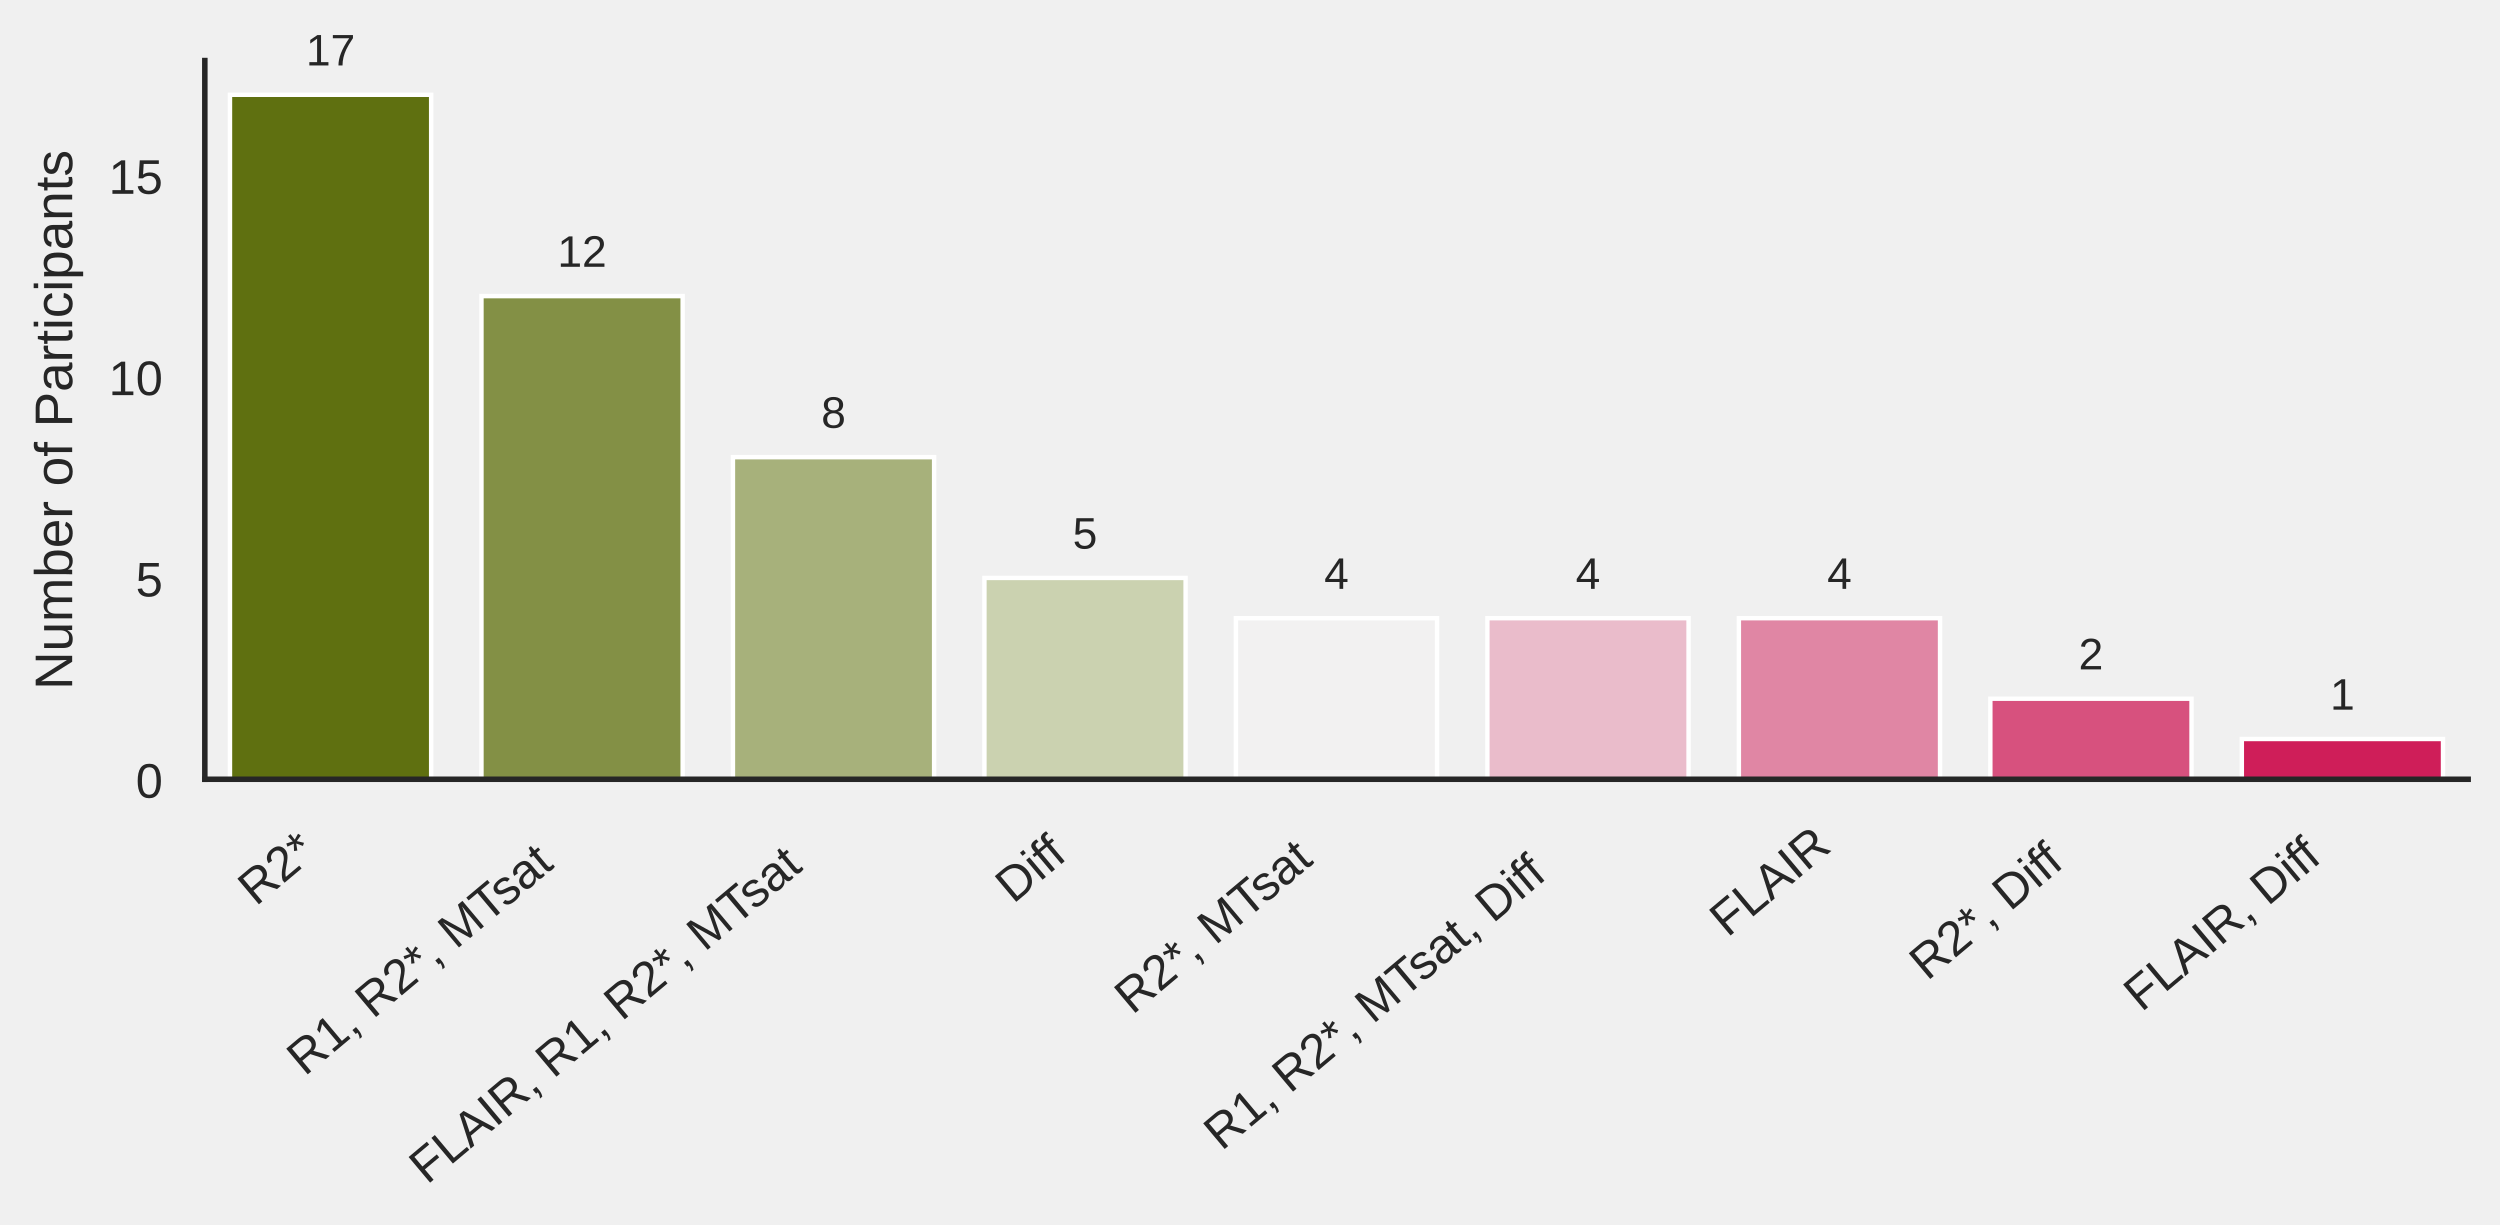
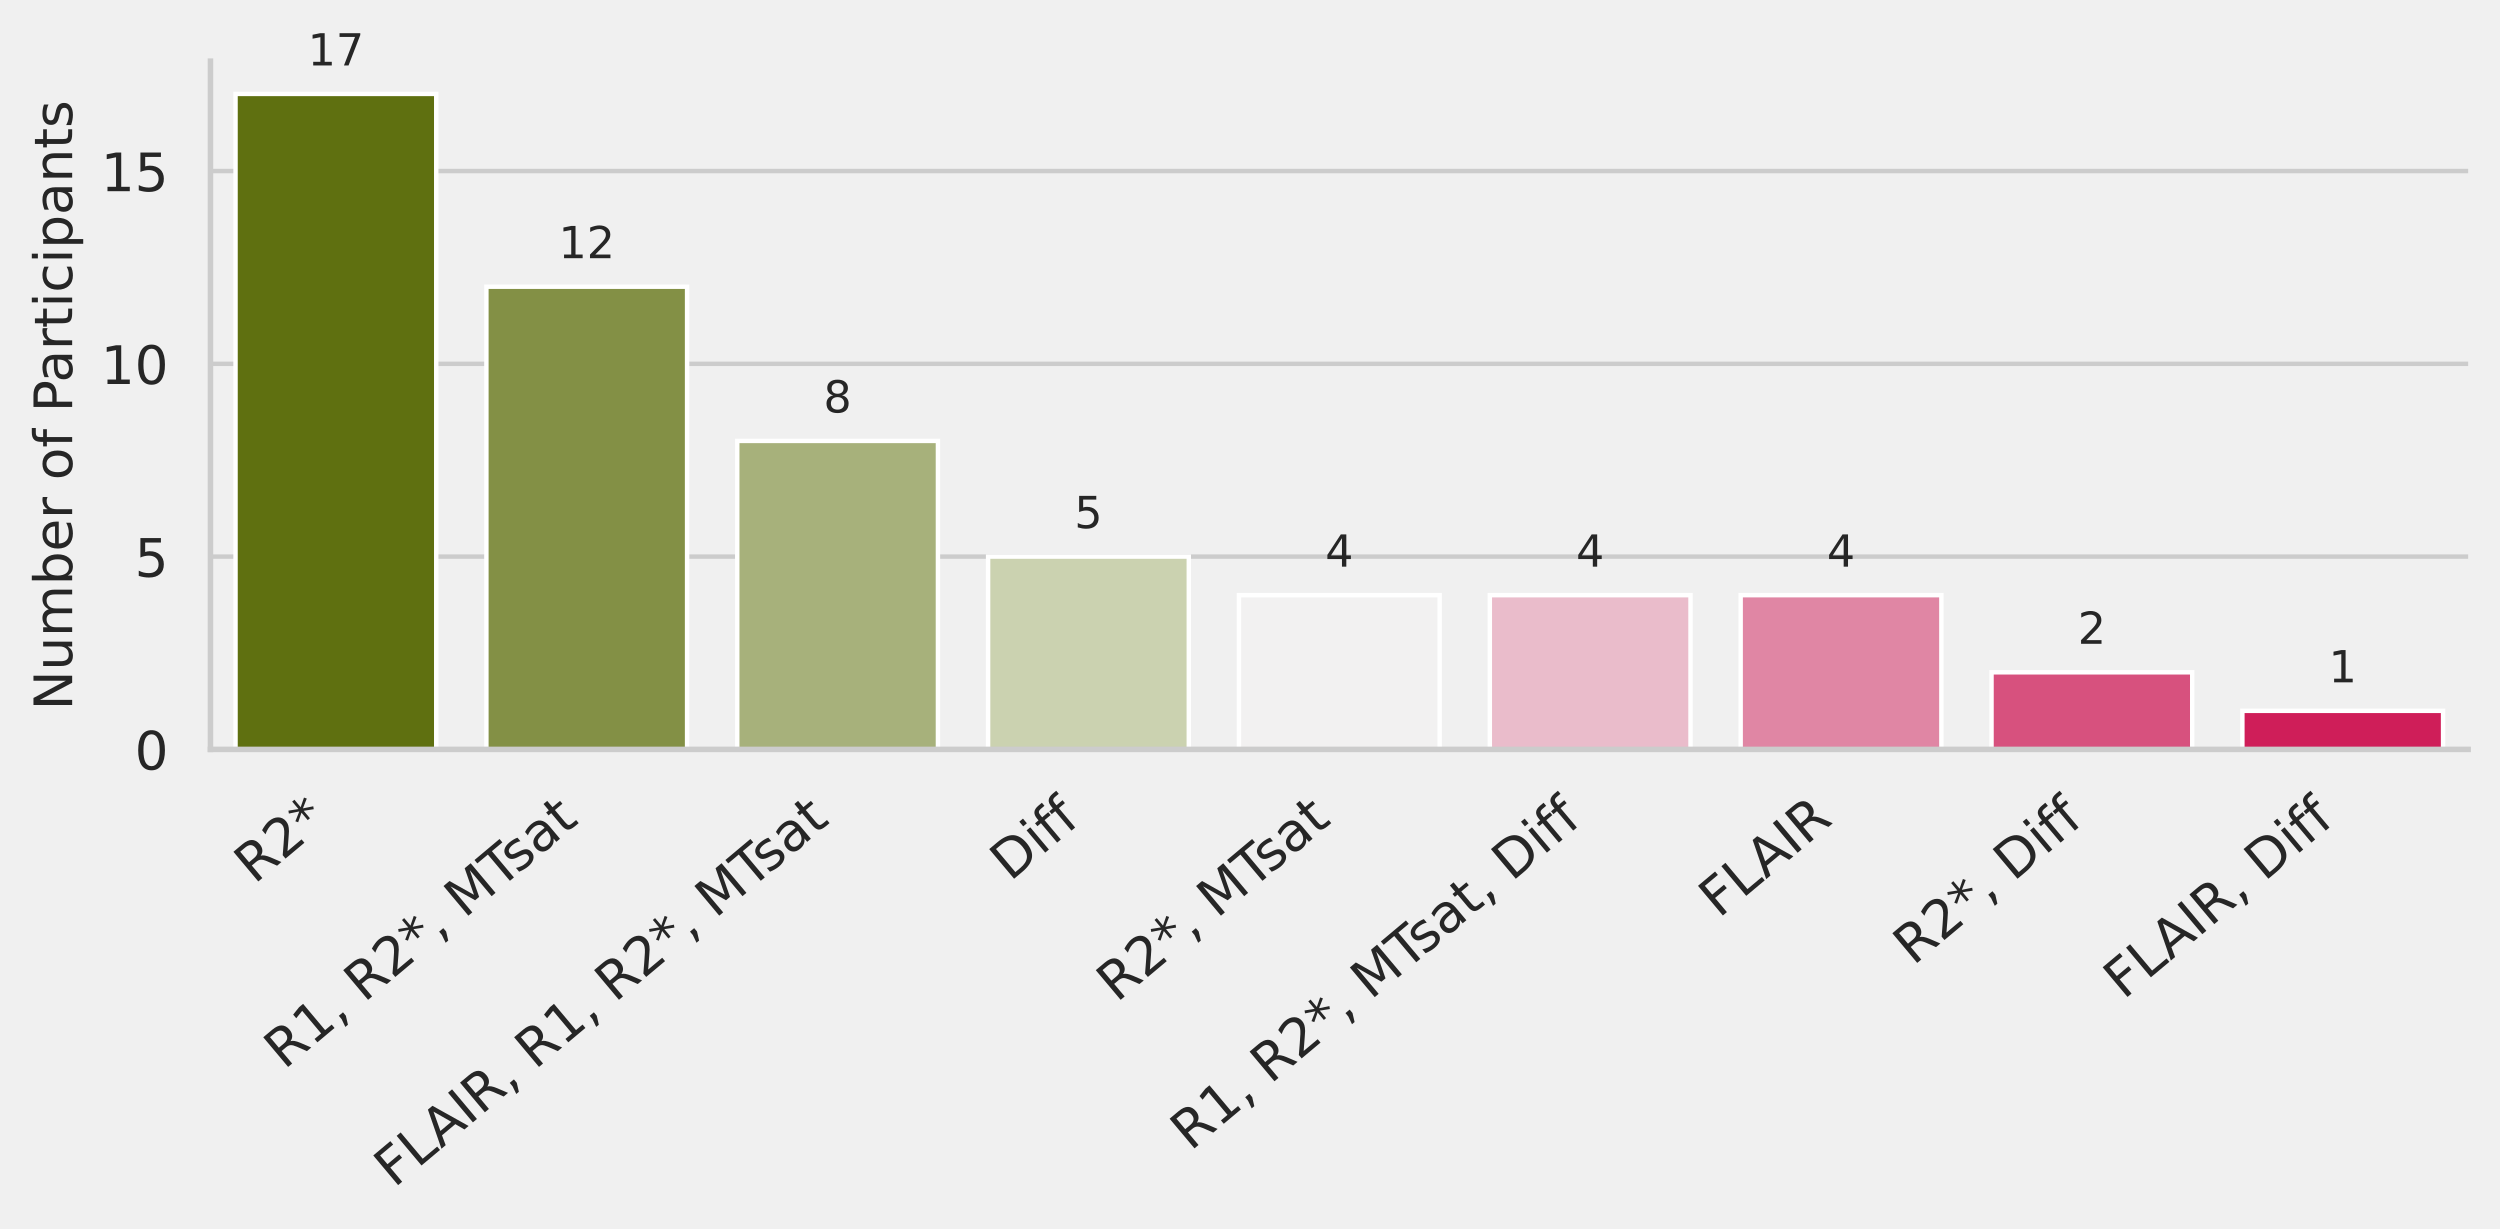
- <svg xmlns="http://www.w3.org/2000/svg" width="565.251pt" height="276.932pt" viewBox="0 0 565.251 276.932" version="1.1">
+ <svg xmlns="http://www.w3.org/2000/svg" width="565.264pt" height="277.822pt" viewBox="0 0 565.264 277.822" version="1.1">
  <defs>
    <style type="text/css">*{stroke-linejoin: round; stroke-linecap: butt}</style>
  </defs>
  <g id="figure_1">
    <g id="patch_1">
-       <path d="M 0 276.932  L 565.251 276.932  L 565.251 0  L 0 0  L 0 276.932  z " style="fill: none" />
+       <path d="M 0 277.822  L 565.264 277.822  L 565.264 0  L 0 0  L 0 277.822  z " style="fill: none" />
    </g>
    <g id="axes_1">
      <g id="patch_2">
-         <path d="M 46.311 176.193  L 558.051 176.193  L 558.051 13.692  L 46.311 13.692  L 46.311 176.193  z " style="fill: none" />
+         <path d="M 47.584 169.444  L 558.064 169.444  L 558.064 13.827  L 47.584 13.827  L 47.584 169.444  z " style="fill: none" />
      </g>
      <g id="matplotlib.axis_1">
        <g id="xtick_1">
          <g id="text_1">
-             <text style="fill: #262626; font: 11px 'Arial', 'DejaVu Sans', 'Liberation Sans', 'Bitstream Vera Sans', sans-serif" transform="translate(57.84108 205.0427) rotate(-40)">R2*</text>
+             <text style="fill: #262626; font: 12px 'DejaVu Sans', sans-serif" transform="translate(57.5072 200.0525) rotate(-40)">R2*</text>
          </g>
        </g>
        <g id="xtick_2">
          <g id="text_2">
-             <text style="fill: #262626; font: 11px 'Arial', 'DejaVu Sans', 'Liberation Sans', 'Bitstream Vera Sans', sans-serif" transform="translate(68.88863 243.4839) rotate(-40)">R1, R2*, MTsat</text>
+             <text style="fill: #262626; font: 12px 'DejaVu Sans', sans-serif" transform="translate(64.24998 241.9884) rotate(-40)">R1, R2*, MTsat</text>
          </g>
        </g>
        <g id="xtick_3">
          <g id="text_3">
-             <text style="fill: #262626; font: 11px 'Arial', 'DejaVu Sans', 'Liberation Sans', 'Bitstream Vera Sans', sans-serif" transform="translate(96.55611 267.9794) rotate(-40)">FLAIR, R1, R2*, MTsat</text>
+             <text style="fill: #262626; font: 12px 'DejaVu Sans', sans-serif" transform="translate(89.1236 268.7107) rotate(-40)">FLAIR, R1, R2*, MTsat</text>
          </g>
        </g>
        <g id="xtick_4">
          <g id="text_4">
-             <text style="fill: #262626; font: 11px 'Arial', 'DejaVu Sans', 'Liberation Sans', 'Bitstream Vera Sans', sans-serif" transform="translate(229.0886 204.4826) rotate(-40)">Diff</text>
+             <text style="fill: #262626; font: 12px 'DejaVu Sans', sans-serif" transform="translate(228.3954 199.4415) rotate(-40)">Diff</text>
          </g>
        </g>
        <g id="xtick_5">
          <g id="text_5">
-             <text style="fill: #262626; font: 11px 'Arial', 'DejaVu Sans', 'Liberation Sans', 'Bitstream Vera Sans', sans-serif" transform="translate(256.0412 229.5779) rotate(-40)">R2*, MTsat</text>
+             <text style="fill: #262626; font: 12px 'DejaVu Sans', sans-serif" transform="translate(252.4891 226.8182) rotate(-40)">R2*, MTsat</text>
          </g>
        </g>
        <g id="xtick_6">
          <g id="text_6">
-             <text style="fill: #262626; font: 11px 'Arial', 'DejaVu Sans', 'Liberation Sans', 'Bitstream Vera Sans', sans-serif" transform="translate(276.2104 260.3652) rotate(-40)">R1, R2*, MTsat, Diff</text>
+             <text style="fill: #262626; font: 12px 'DejaVu Sans', sans-serif" transform="translate(269.1828 260.4043) rotate(-40)">R1, R2*, MTsat, Diff</text>
          </g>
        </g>
        <g id="xtick_7">
          <g id="text_7">
-             <text style="fill: #262626; font: 11px 'Arial', 'DejaVu Sans', 'Liberation Sans', 'Bitstream Vera Sans', sans-serif" transform="translate(390.5943 212.0968) rotate(-40)">FLAIR</text>
+             <text style="fill: #262626; font: 12px 'DejaVu Sans', sans-serif" transform="translate(388.6562 207.7479) rotate(-40)">FLAIR</text>
          </g>
        </g>
        <g id="xtick_8">
          <g id="text_8">
-             <text style="fill: #262626; font: 11px 'Arial', 'DejaVu Sans', 'Liberation Sans', 'Bitstream Vera Sans', sans-serif" transform="translate(435.7428 221.9239) rotate(-40)">R2*, Diff</text>
+             <text style="fill: #262626; font: 12px 'DejaVu Sans', sans-serif" transform="translate(432.6 218.4684) rotate(-40)">R2*, Diff</text>
          </g>
        </g>
        <g id="xtick_9">
          <g id="text_9">
-             <text style="fill: #262626; font: 11px 'Arial', 'DejaVu Sans', 'Liberation Sans', 'Bitstream Vera Sans', sans-serif" transform="translate(484.1961 228.978) rotate(-40)">FLAIR, Diff</text>
+             <text style="fill: #262626; font: 12px 'DejaVu Sans', sans-serif" transform="translate(480.149 226.1638) rotate(-40)">FLAIR, Diff</text>
          </g>
        </g>
      </g>
      <g id="matplotlib.axis_2">
        <g id="ytick_1">
+           <g id="line2d_1">
+             <path d="M 47.584 169.444  L 558.064 169.444  " clip-path="url(#p30a679b8f7)" style="fill: none; stroke: #cccccc; stroke-linecap: round" />
+           </g>
          <g id="text_10">
-             <text style="fill: #262626; font: 11px 'Arial', 'DejaVu Sans', 'Liberation Sans', 'Bitstream Vera Sans', sans-serif; text-anchor: end" x="36.811" y="180.372" transform="rotate(-0 36.81125 180.372)">0</text>
+             <text style="fill: #262626; font: 12px 'DejaVu Sans', sans-serif; text-anchor: end" x="38.084" y="174.003" transform="rotate(-0 38.08375 174.0027)">0</text>
          </g>
        </g>
        <g id="ytick_2">
+           <g id="line2d_2">
+             <path d="M 47.584 125.853  L 558.064 125.853  " clip-path="url(#p30a679b8f7)" style="fill: none; stroke: #cccccc; stroke-linecap: round" />
+           </g>
          <g id="text_11">
-             <text style="fill: #262626; font: 11px 'Arial', 'DejaVu Sans', 'Liberation Sans', 'Bitstream Vera Sans', sans-serif; text-anchor: end" x="36.811" y="134.854" transform="rotate(-0 36.81125 134.8535)">5</text>
+             <text style="fill: #262626; font: 12px 'DejaVu Sans', sans-serif; text-anchor: end" x="38.084" y="130.413" transform="rotate(-0 38.08375 130.4125)">5</text>
          </g>
        </g>
        <g id="ytick_3">
+           <g id="line2d_3">
+             <path d="M 47.584 82.263  L 558.064 82.263  " clip-path="url(#p30a679b8f7)" style="fill: none; stroke: #cccccc; stroke-linecap: round" />
+           </g>
          <g id="text_12">
-             <text style="fill: #262626; font: 11px 'Arial', 'DejaVu Sans', 'Liberation Sans', 'Bitstream Vera Sans', sans-serif; text-anchor: end" x="36.811" y="89.335" transform="rotate(-0 36.81125 89.33501)">10</text>
+             <text style="fill: #262626; font: 12px 'DejaVu Sans', sans-serif; text-anchor: end" x="38.084" y="86.822" transform="rotate(-0 38.08375 86.82239)">10</text>
          </g>
        </g>
        <g id="ytick_4">
+           <g id="line2d_4">
+             <path d="M 47.584 38.673  L 558.064 38.673  " clip-path="url(#p30a679b8f7)" style="fill: none; stroke: #cccccc; stroke-linecap: round" />
+           </g>
          <g id="text_13">
-             <text style="fill: #262626; font: 11px 'Arial', 'DejaVu Sans', 'Liberation Sans', 'Bitstream Vera Sans', sans-serif; text-anchor: end" x="36.811" y="43.817" transform="rotate(-0 36.81125 43.81652)">15</text>
+             <text style="fill: #262626; font: 12px 'DejaVu Sans', sans-serif; text-anchor: end" x="38.084" y="43.232" transform="rotate(-0 38.08375 43.23226)">15</text>
          </g>
        </g>
        <g id="text_14">
-           <text style="fill: #262626; font: 12px 'Arial', 'DejaVu Sans', 'Liberation Sans', 'Bitstream Vera Sans', sans-serif; text-anchor: middle" x="16.318" y="94.942" transform="rotate(-90 16.31812 94.94235)">Number of Participants</text>
+           <text style="fill: #262626; font: 12px 'DejaVu Sans', sans-serif; text-anchor: middle" x="16.318" y="91.635" transform="rotate(-90 16.31812 91.63521)">Number of Participants</text>
        </g>
      </g>
      <g id="patch_3">
-         <path d="M 51.997 176.193  L 97.485 176.193  L 97.485 21.43  L 51.997 21.43  z " clip-path="url(#p70fbc5e361)" style="fill: #5f7010; stroke: #ffffff; stroke-linejoin: miter" />
+         <path d="M 53.256 169.444  L 98.632 169.444  L 98.632 21.237  L 53.256 21.237  z " clip-path="url(#p30a679b8f7)" style="fill: #5f7010; stroke: #ffffff; stroke-linejoin: miter" />
      </g>
      <g id="patch_4">
-         <path d="M 108.857 176.193  L 154.345 176.193  L 154.345 66.948  L 108.857 66.948  z " clip-path="url(#p70fbc5e361)" style="fill: #839045; stroke: #ffffff; stroke-linejoin: miter" />
+         <path d="M 109.976 169.444  L 155.352 169.444  L 155.352 64.827  L 109.976 64.827  z " clip-path="url(#p30a679b8f7)" style="fill: #839045; stroke: #ffffff; stroke-linejoin: miter" />
      </g>
      <g id="patch_5">
-         <path d="M 165.717 176.193  L 211.205 176.193  L 211.205 103.363  L 165.717 103.363  z " clip-path="url(#p70fbc5e361)" style="fill: #a7b17b; stroke: #ffffff; stroke-linejoin: miter" />
+         <path d="M 166.696 169.444  L 212.072 169.444  L 212.072 99.699  L 166.696 99.699  z " clip-path="url(#p30a679b8f7)" style="fill: #a7b17b; stroke: #ffffff; stroke-linejoin: miter" />
      </g>
      <g id="patch_6">
-         <path d="M 222.577 176.193  L 268.065 176.193  L 268.065 130.674  L 222.577 130.674  z " clip-path="url(#p70fbc5e361)" style="fill: #cbd2b0; stroke: #ffffff; stroke-linejoin: miter" />
+         <path d="M 223.416 169.444  L 268.792 169.444  L 268.792 125.853  L 223.416 125.853  z " clip-path="url(#p30a679b8f7)" style="fill: #cbd2b0; stroke: #ffffff; stroke-linejoin: miter" />
      </g>
      <g id="patch_7">
-         <path d="M 279.437 176.193  L 324.925 176.193  L 324.925 139.778  L 279.437 139.778  z " clip-path="url(#p70fbc5e361)" style="fill: #f2f1f1; stroke: #ffffff; stroke-linejoin: miter" />
+         <path d="M 280.136 169.444  L 325.512 169.444  L 325.512 134.571  L 280.136 134.571  z " clip-path="url(#p30a679b8f7)" style="fill: #f2f1f1; stroke: #ffffff; stroke-linejoin: miter" />
      </g>
      <g id="patch_8">
-         <path d="M 336.297 176.193  L 381.785 176.193  L 381.785 139.778  L 336.297 139.778  z " clip-path="url(#p70fbc5e361)" style="fill: #eabccb; stroke: #ffffff; stroke-linejoin: miter" />
+         <path d="M 336.856 169.444  L 382.232 169.444  L 382.232 134.571  L 336.856 134.571  z " clip-path="url(#p30a679b8f7)" style="fill: #eabccb; stroke: #ffffff; stroke-linejoin: miter" />
      </g>
      <g id="patch_9">
-         <path d="M 393.157 176.193  L 438.645 176.193  L 438.645 139.778  L 393.157 139.778  z " clip-path="url(#p70fbc5e361)" style="fill: #e086a4; stroke: #ffffff; stroke-linejoin: miter" />
+         <path d="M 393.576 169.444  L 438.952 169.444  L 438.952 134.571  L 393.576 134.571  z " clip-path="url(#p30a679b8f7)" style="fill: #e086a4; stroke: #ffffff; stroke-linejoin: miter" />
      </g>
      <g id="patch_10">
-         <path d="M 450.017 176.193  L 495.505 176.193  L 495.505 157.985  L 450.017 157.985  z " clip-path="url(#p70fbc5e361)" style="fill: #d7517e; stroke: #ffffff; stroke-linejoin: miter" />
+         <path d="M 450.296 169.444  L 495.672 169.444  L 495.672 152.008  L 450.296 152.008  z " clip-path="url(#p30a679b8f7)" style="fill: #d7517e; stroke: #ffffff; stroke-linejoin: miter" />
      </g>
      <g id="patch_11">
-         <path d="M 506.877 176.193  L 552.365 176.193  L 552.365 167.089  L 506.877 167.089  z " clip-path="url(#p70fbc5e361)" style="fill: #cf1e59; stroke: #ffffff; stroke-linejoin: miter" />
-       </g>
-       <g id="line2d_1">
-         <path clip-path="url(#p70fbc5e361)" style="fill: none; stroke: #424242; stroke-width: 2.7; stroke-linecap: round" />
-       </g>
-       <g id="line2d_2">
-         <path clip-path="url(#p70fbc5e361)" style="fill: none; stroke: #424242; stroke-width: 2.7; stroke-linecap: round" />
-       </g>
-       <g id="line2d_3">
-         <path clip-path="url(#p70fbc5e361)" style="fill: none; stroke: #424242; stroke-width: 2.7; stroke-linecap: round" />
-       </g>
-       <g id="line2d_4">
-         <path clip-path="url(#p70fbc5e361)" style="fill: none; stroke: #424242; stroke-width: 2.7; stroke-linecap: round" />
+         <path d="M 507.016 169.444  L 552.392 169.444  L 552.392 160.726  L 507.016 160.726  z " clip-path="url(#p30a679b8f7)" style="fill: #cf1e59; stroke: #ffffff; stroke-linejoin: miter" />
      </g>
      <g id="line2d_5">
-         <path clip-path="url(#p70fbc5e361)" style="fill: none; stroke: #424242; stroke-width: 2.7; stroke-linecap: round" />
+         <path clip-path="url(#p30a679b8f7)" style="fill: none; stroke: #424242; stroke-width: 2.7; stroke-linecap: round" />
      </g>
      <g id="line2d_6">
-         <path clip-path="url(#p70fbc5e361)" style="fill: none; stroke: #424242; stroke-width: 2.7; stroke-linecap: round" />
+         <path clip-path="url(#p30a679b8f7)" style="fill: none; stroke: #424242; stroke-width: 2.7; stroke-linecap: round" />
      </g>
      <g id="line2d_7">
-         <path clip-path="url(#p70fbc5e361)" style="fill: none; stroke: #424242; stroke-width: 2.7; stroke-linecap: round" />
+         <path clip-path="url(#p30a679b8f7)" style="fill: none; stroke: #424242; stroke-width: 2.7; stroke-linecap: round" />
      </g>
      <g id="line2d_8">
-         <path clip-path="url(#p70fbc5e361)" style="fill: none; stroke: #424242; stroke-width: 2.7; stroke-linecap: round" />
+         <path clip-path="url(#p30a679b8f7)" style="fill: none; stroke: #424242; stroke-width: 2.7; stroke-linecap: round" />
      </g>
      <g id="line2d_9">
-         <path clip-path="url(#p70fbc5e361)" style="fill: none; stroke: #424242; stroke-width: 2.7; stroke-linecap: round" />
+         <path clip-path="url(#p30a679b8f7)" style="fill: none; stroke: #424242; stroke-width: 2.7; stroke-linecap: round" />
+       </g>
+       <g id="line2d_10">
+         <path clip-path="url(#p30a679b8f7)" style="fill: none; stroke: #424242; stroke-width: 2.7; stroke-linecap: round" />
+       </g>
+       <g id="line2d_11">
+         <path clip-path="url(#p30a679b8f7)" style="fill: none; stroke: #424242; stroke-width: 2.7; stroke-linecap: round" />
+       </g>
+       <g id="line2d_12">
+         <path clip-path="url(#p30a679b8f7)" style="fill: none; stroke: #424242; stroke-width: 2.7; stroke-linecap: round" />
+       </g>
+       <g id="line2d_13">
+         <path clip-path="url(#p30a679b8f7)" style="fill: none; stroke: #424242; stroke-width: 2.7; stroke-linecap: round" />
      </g>
      <g id="patch_12">
-         <path d="M 46.311 176.193  L 46.311 13.692  " style="fill: none; stroke: #262626; stroke-width: 1.25; stroke-linejoin: miter; stroke-linecap: square" />
+         <path d="M 47.584 169.444  L 47.584 13.827  " style="fill: none; stroke: #cccccc; stroke-width: 1.25; stroke-linejoin: miter; stroke-linecap: square" />
      </g>
      <g id="patch_13">
-         <path d="M 46.311 176.193  L 558.051 176.193  " style="fill: none; stroke: #262626; stroke-width: 1.25; stroke-linejoin: miter; stroke-linecap: square" />
+         <path d="M 47.584 169.444  L 558.064 169.444  " style="fill: none; stroke: #cccccc; stroke-width: 1.25; stroke-linejoin: miter; stroke-linecap: square" />
      </g>
      <g id="text_15">
-         <text style="fill: #262626; font: 10px 'Arial', 'DejaVu Sans', 'Liberation Sans', 'Bitstream Vera Sans', sans-serif; text-anchor: middle" x="74.741" y="14.798" transform="rotate(-0 74.74125 14.79844)">17</text>
+         <text style="fill: #262626; font: 10px 'DejaVu Sans', sans-serif; text-anchor: middle" x="75.944" y="14.798" transform="rotate(-0 75.94375 14.79844)">17</text>
      </g>
      <g id="text_16">
-         <text style="fill: #262626; font: 10px 'Arial', 'DejaVu Sans', 'Liberation Sans', 'Bitstream Vera Sans', sans-serif; text-anchor: middle" x="131.601" y="60.317" transform="rotate(-0 131.6012 60.31694)">12</text>
+         <text style="fill: #262626; font: 10px 'DejaVu Sans', sans-serif; text-anchor: middle" x="132.664" y="58.389" transform="rotate(-0 132.6637 58.38857)">12</text>
      </g>
      <g id="text_17">
-         <text style="fill: #262626; font: 10px 'Arial', 'DejaVu Sans', 'Liberation Sans', 'Bitstream Vera Sans', sans-serif; text-anchor: middle" x="188.461" y="96.732" transform="rotate(-0 188.4613 96.73174)">8</text>
+         <text style="fill: #262626; font: 10px 'DejaVu Sans', sans-serif; text-anchor: middle" x="189.384" y="93.261" transform="rotate(-0 189.3837 93.26068)">8</text>
      </g>
      <g id="text_18">
-         <text style="fill: #262626; font: 10px 'Arial', 'DejaVu Sans', 'Liberation Sans', 'Bitstream Vera Sans', sans-serif; text-anchor: middle" x="245.321" y="124.043" transform="rotate(-0 245.3212 124.0428)">5</text>
+         <text style="fill: #262626; font: 10px 'DejaVu Sans', sans-serif; text-anchor: middle" x="246.104" y="119.415" transform="rotate(-0 246.1037 119.4148)">5</text>
      </g>
      <g id="text_19">
-         <text style="fill: #262626; font: 10px 'Arial', 'DejaVu Sans', 'Liberation Sans', 'Bitstream Vera Sans', sans-serif; text-anchor: middle" x="302.181" y="133.147" transform="rotate(-0 302.1812 133.1465)">4</text>
+         <text style="fill: #262626; font: 10px 'DejaVu Sans', sans-serif; text-anchor: middle" x="302.824" y="128.133" transform="rotate(-0 302.8238 128.1328)">4</text>
      </g>
      <g id="text_20">
-         <text style="fill: #262626; font: 10px 'Arial', 'DejaVu Sans', 'Liberation Sans', 'Bitstream Vera Sans', sans-serif; text-anchor: middle" x="359.041" y="133.147" transform="rotate(-0 359.0412 133.1465)">4</text>
+         <text style="fill: #262626; font: 10px 'DejaVu Sans', sans-serif; text-anchor: middle" x="359.544" y="128.133" transform="rotate(-0 359.5437 128.1328)">4</text>
      </g>
      <g id="text_21">
-         <text style="fill: #262626; font: 10px 'Arial', 'DejaVu Sans', 'Liberation Sans', 'Bitstream Vera Sans', sans-serif; text-anchor: middle" x="415.901" y="133.147" transform="rotate(-0 415.9013 133.1465)">4</text>
+         <text style="fill: #262626; font: 10px 'DejaVu Sans', sans-serif; text-anchor: middle" x="416.264" y="128.133" transform="rotate(-0 416.2638 128.1328)">4</text>
      </g>
      <g id="text_22">
-         <text style="fill: #262626; font: 10px 'Arial', 'DejaVu Sans', 'Liberation Sans', 'Bitstream Vera Sans', sans-serif; text-anchor: middle" x="472.761" y="151.354" transform="rotate(-0 472.7613 151.3539)">2</text>
+         <text style="fill: #262626; font: 10px 'DejaVu Sans', sans-serif; text-anchor: middle" x="472.984" y="145.569" transform="rotate(-0 472.9837 145.5688)">2</text>
      </g>
      <g id="text_23">
-         <text style="fill: #262626; font: 10px 'Arial', 'DejaVu Sans', 'Liberation Sans', 'Bitstream Vera Sans', sans-serif; text-anchor: middle" x="529.621" y="160.458" transform="rotate(-0 529.6213 160.4576)">1</text>
+         <text style="fill: #262626; font: 10px 'DejaVu Sans', sans-serif; text-anchor: middle" x="529.704" y="154.287" transform="rotate(-0 529.7038 154.2869)">1</text>
      </g>
    </g>
  </g>
  <defs>
-     <clipPath id="p70fbc5e361">
-       <rect x="46.311" y="13.692" width="511.74" height="162.501" />
+     <clipPath id="p30a679b8f7">
+       <rect x="47.584" y="13.827" width="510.48" height="155.617" />
    </clipPath>
  </defs>
</svg>
